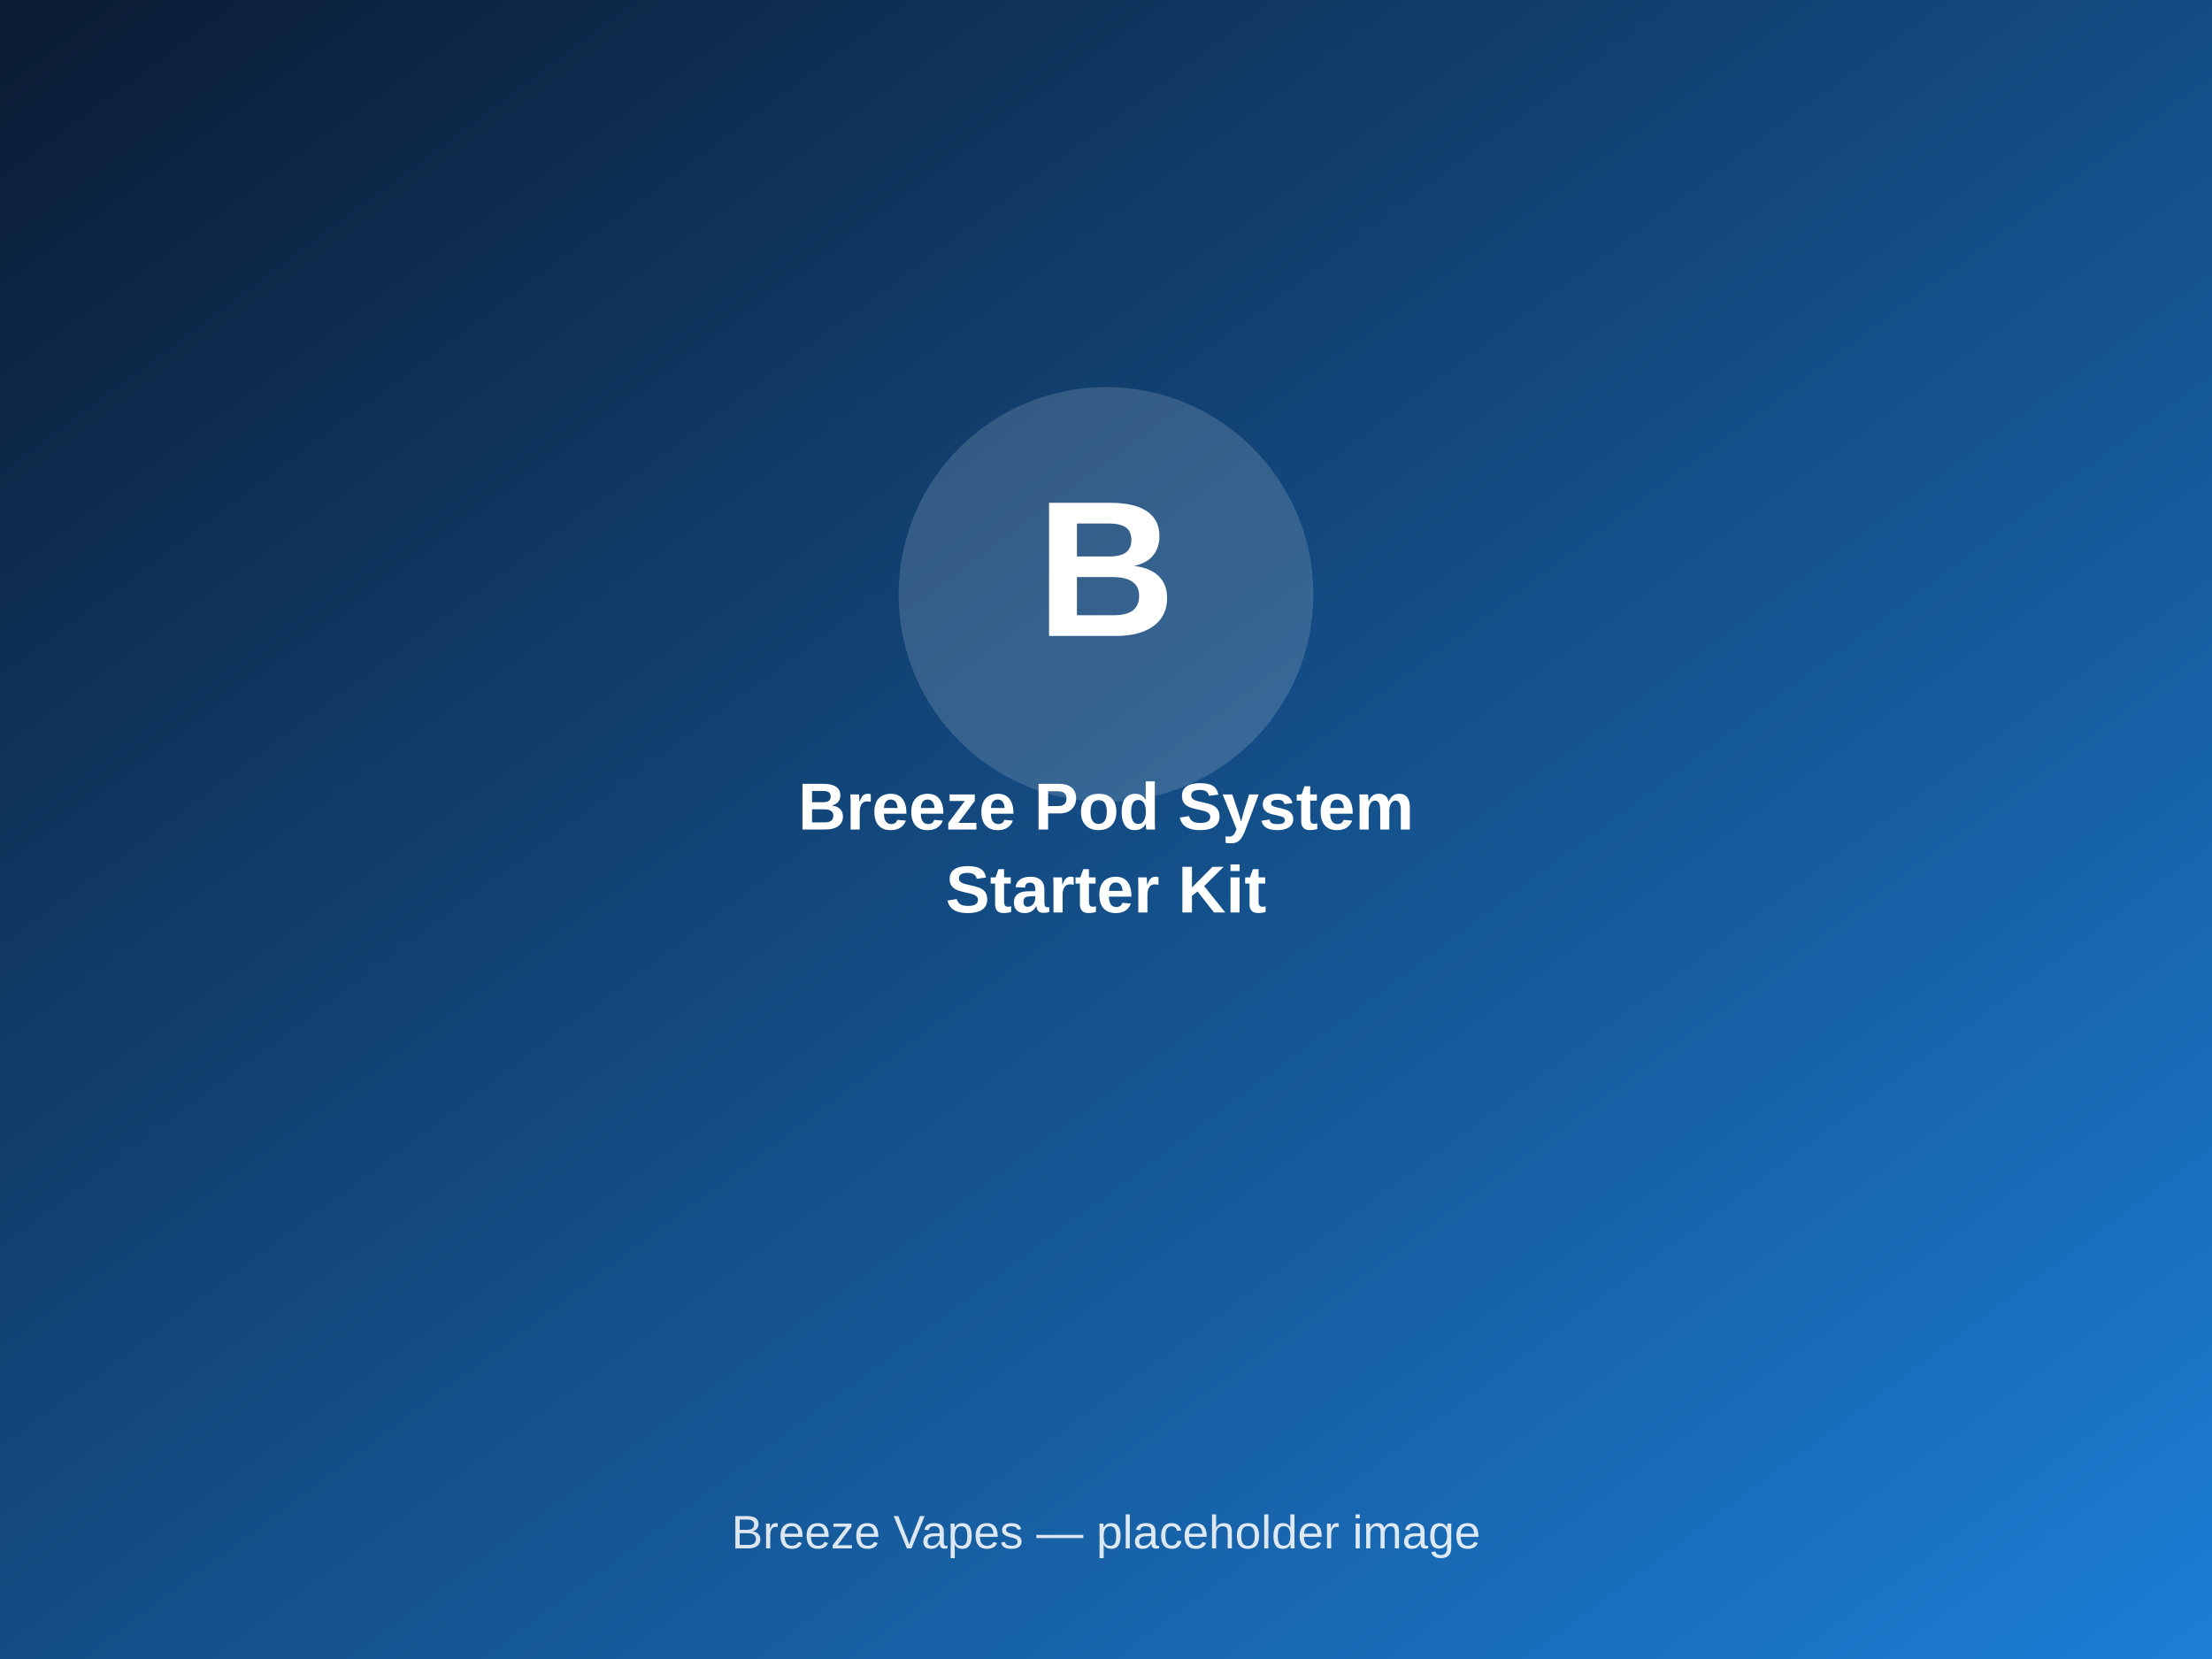
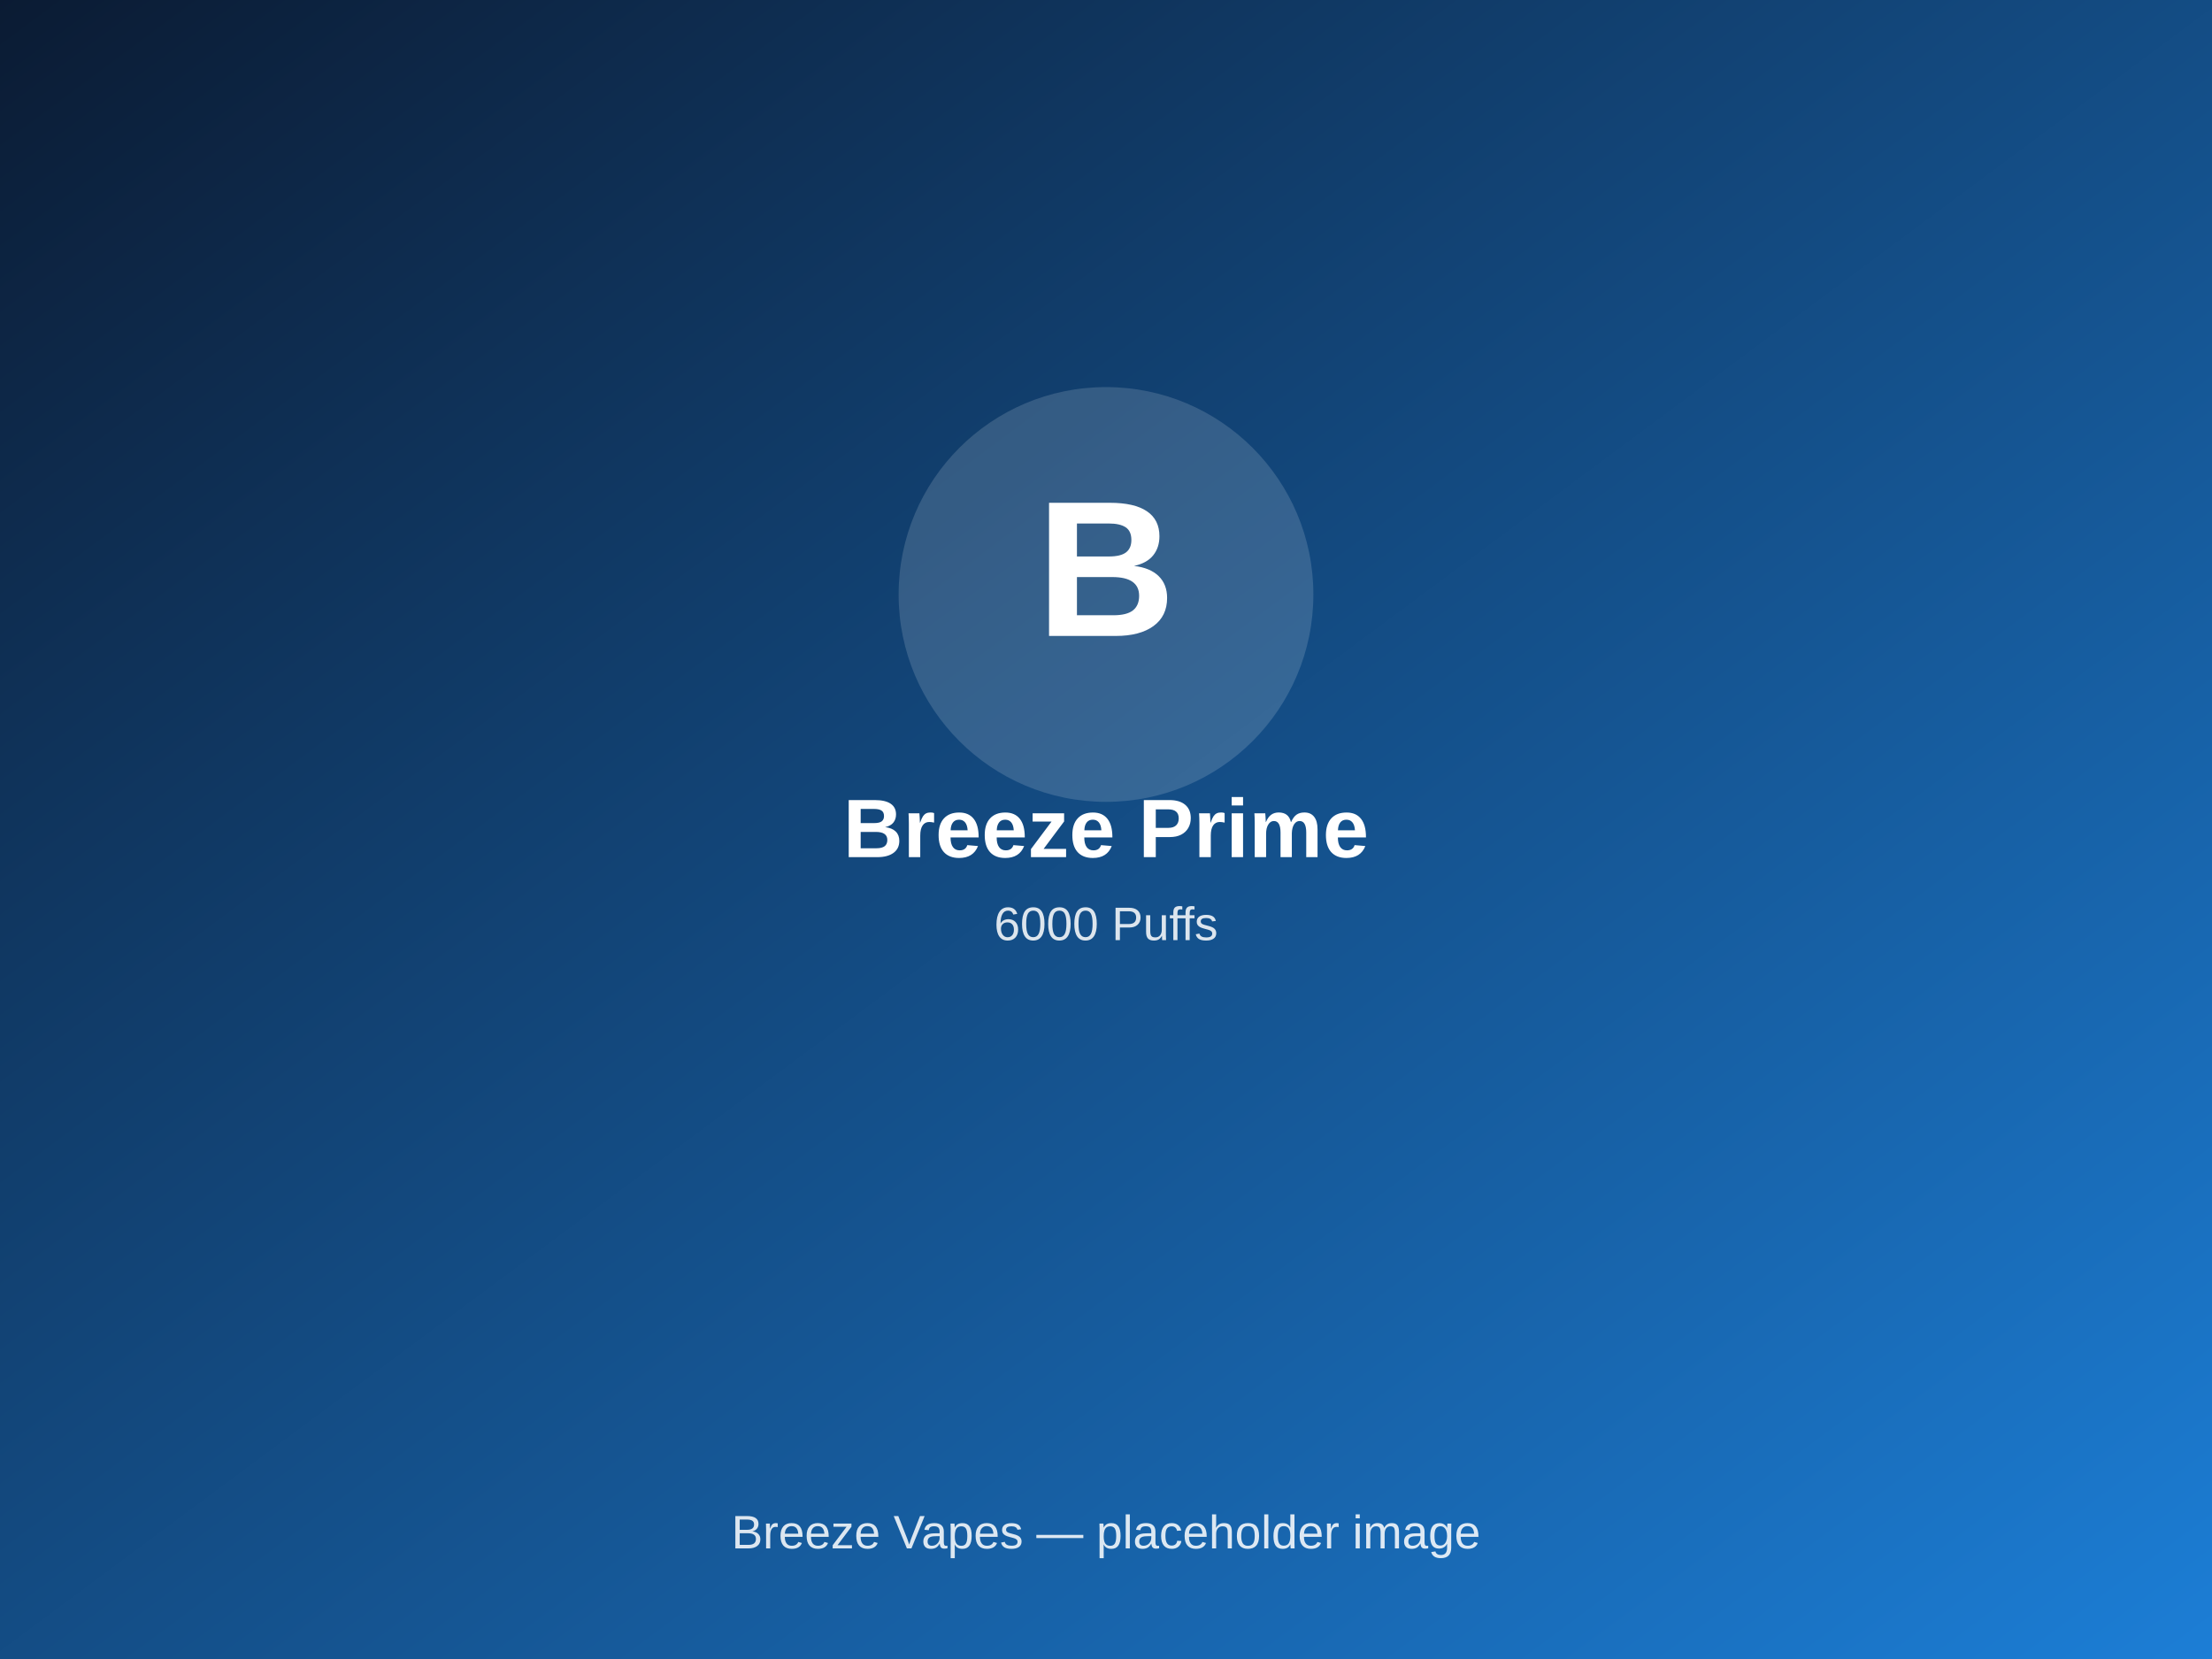
- <svg xmlns="http://www.w3.org/2000/svg" viewBox="0 0 1600 1200" role="img" aria-label="Breeze Pod System Starter Kit">
+ <svg xmlns="http://www.w3.org/2000/svg" viewBox="0 0 1600 1200" role="img" aria-label="Breeze Prime disposable vape">
  <defs>
    <linearGradient id="g" x1="0" y1="0" x2="1" y2="1">
      <stop offset="0%" stop-color="#0b1b33" />
      <stop offset="100%" stop-color="#1c7ed6" />
    </linearGradient>
  </defs>
  <rect width="1600" height="1200" fill="url(#g)" />
  <circle cx="800" cy="430" r="150" fill="rgba(255,255,255,0.15)" />
  <text x="800" y="460" font-size="140" font-family="Arial, sans-serif" font-weight="900" fill="#ffffff" text-anchor="middle">B</text>
-   <text x="800" y="600" font-size="48" font-family="Arial, sans-serif" font-weight="700" fill="#ffffff" text-anchor="middle">Breeze Pod System</text>
-   <text x="800" y="660" font-size="48" font-family="Arial, sans-serif" font-weight="700" fill="#ffffff" text-anchor="middle">Starter Kit</text>
+   <text x="800" y="620" font-size="60" font-family="Arial, sans-serif" font-weight="700" fill="#ffffff" text-anchor="middle">Breeze Prime</text>
+   <text x="800" y="680" font-size="34" font-family="Arial, sans-serif" fill="rgba(255,255,255,0.85)" text-anchor="middle">6000 Puffs</text>
  <text x="800" y="1120" font-size="34" font-family="Arial, sans-serif" fill="rgba(255,255,255,0.85)" text-anchor="middle">Breeze Vapes — placeholder image</text>
</svg>
